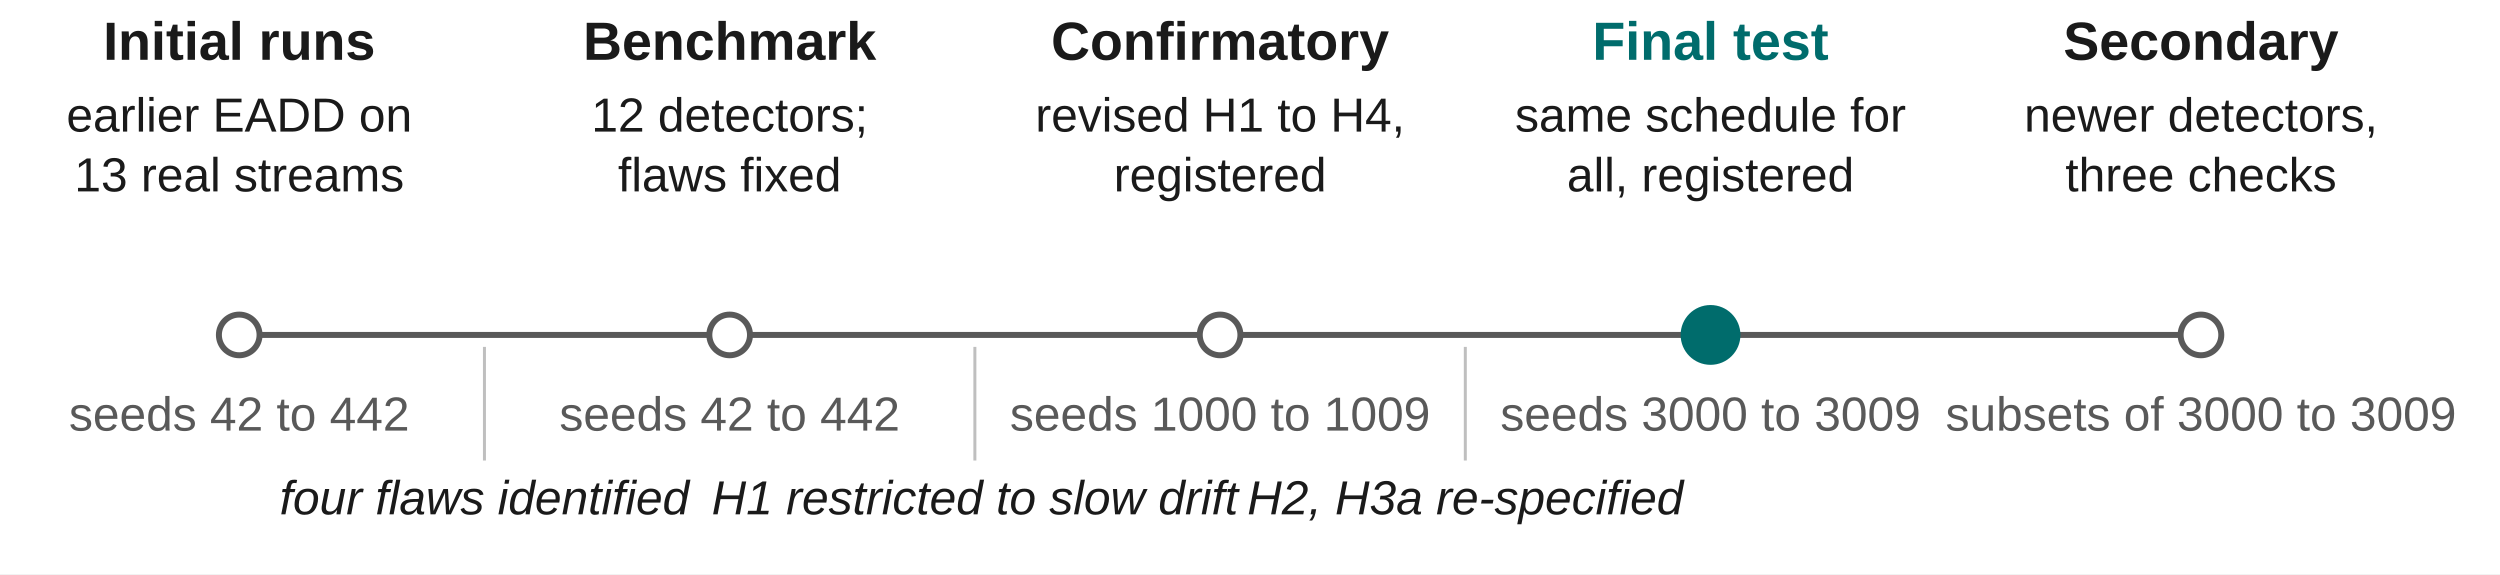
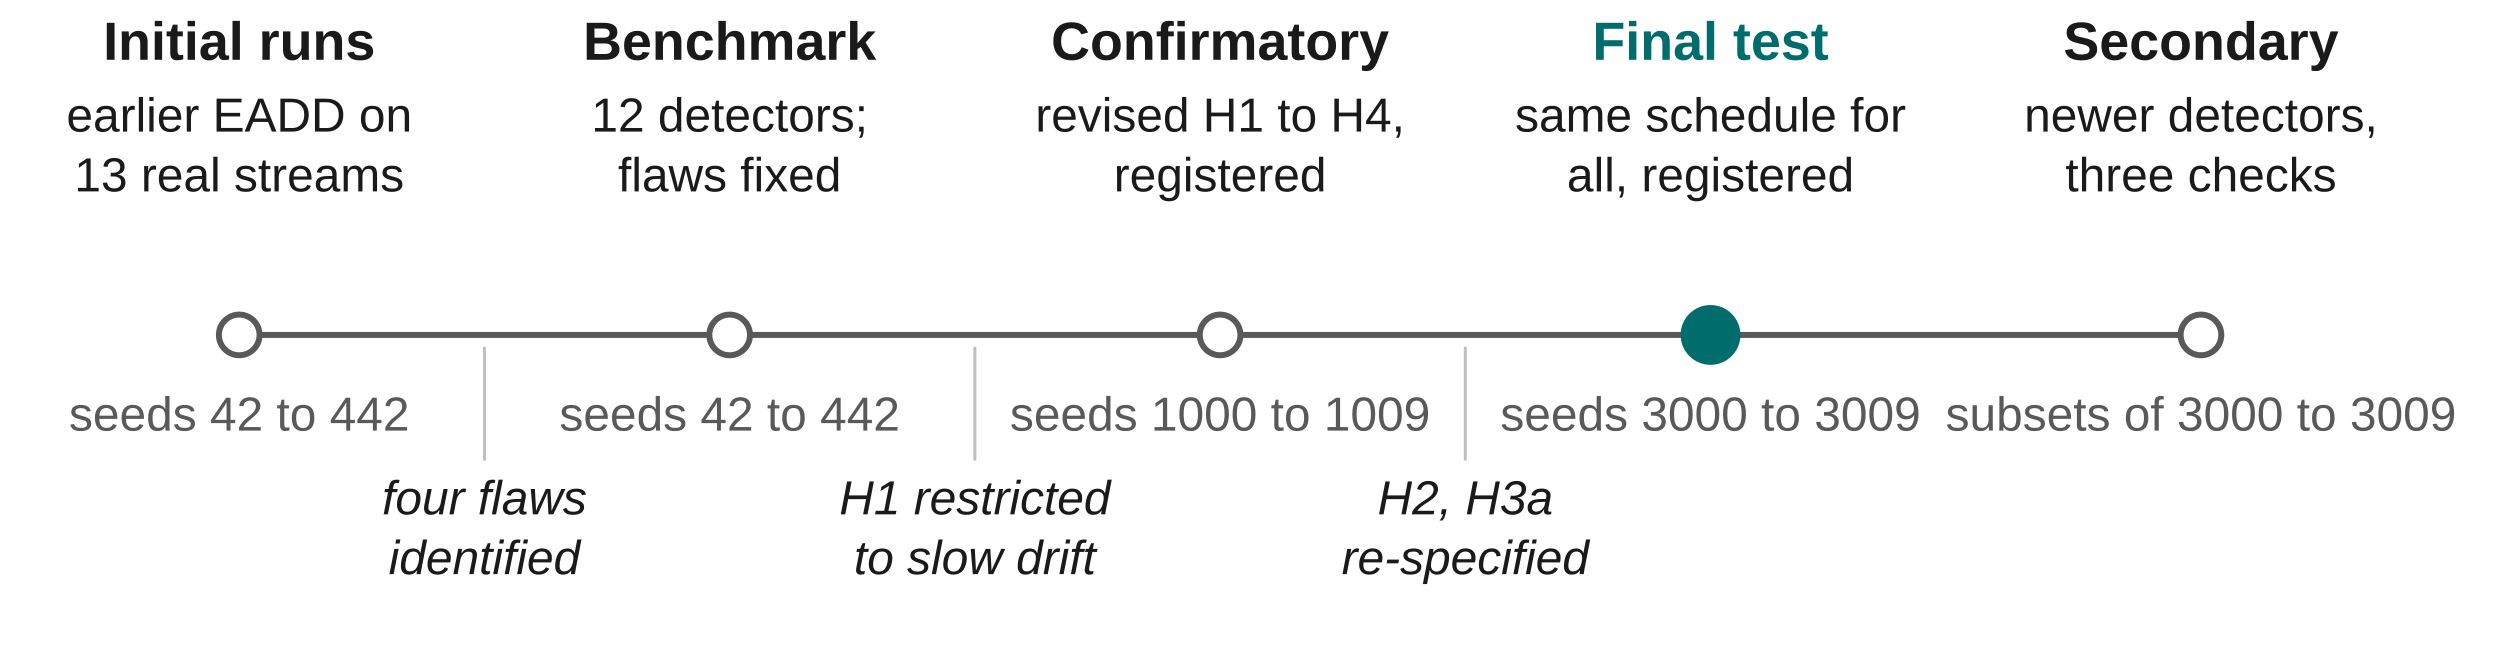
- <svg xmlns="http://www.w3.org/2000/svg" width="418pt" height="96pt" viewBox="0 0 418 96">
+ <svg xmlns="http://www.w3.org/2000/svg" width="418pt" height="108pt" viewBox="0 0 418 108">
  <defs>
    <marker id="h1A1A1A" viewBox="0 0 10 10" refX="9.5" refY="5" markerWidth="5" markerHeight="5" markerUnits="userSpaceOnUse" orient="auto">
      <path d="M0,0.8 L10,5 L0,9.2 z" fill="#1A1A1A" />
    </marker>
    <marker id="h595959" viewBox="0 0 10 10" refX="9.5" refY="5" markerWidth="5" markerHeight="5" markerUnits="userSpaceOnUse" orient="auto">
      <path d="M0,0.8 L10,5 L0,9.2 z" fill="#595959" />
    </marker>
    <marker id="h0035AD" viewBox="0 0 10 10" refX="9.5" refY="5" markerWidth="5" markerHeight="5" markerUnits="userSpaceOnUse" orient="auto">
      <path d="M0,0.8 L10,5 L0,9.2 z" fill="#0035AD" />
    </marker>
    <marker id="h006C6C" viewBox="0 0 10 10" refX="9.5" refY="5" markerWidth="5" markerHeight="5" markerUnits="userSpaceOnUse" orient="auto">
      <path d="M0,0.8 L10,5 L0,9.2 z" fill="#006C6C" />
    </marker>
    <marker id="hD55E00" viewBox="0 0 10 10" refX="9.5" refY="5" markerWidth="5" markerHeight="5" markerUnits="userSpaceOnUse" orient="auto">
      <path d="M0,0.8 L10,5 L0,9.2 z" fill="#D55E00" />
    </marker>
  </defs>
-   <rect width="418" height="96" fill="white" />
+   <rect width="418" height="108" fill="white" />
  <polyline points="40.00,56.00 368.00,56.00" fill="none" stroke="#595959" stroke-width="1.0" stroke-linejoin="miter" />
  <text x="40.00" y="10.00" font-family="Arial, Helvetica, sans-serif" font-size="9" text-anchor="middle" font-weight="bold" font-style="normal" fill="#1A1A1A">Initial runs</text>
  <text x="40.00" y="22.00" font-family="Arial, Helvetica, sans-serif" font-size="8" text-anchor="middle" font-weight="normal" font-style="normal" fill="#1A1A1A">earlier EADD on</text>
  <text x="40.00" y="32.00" font-family="Arial, Helvetica, sans-serif" font-size="8" text-anchor="middle" font-weight="normal" font-style="normal" fill="#1A1A1A">13 real streams</text>
  <circle cx="40.00" cy="56.00" r="3.4" fill="white" stroke="#595959" stroke-width="1.0" />
  <text x="40.00" y="72.00" font-family="Arial, Helvetica, sans-serif" font-size="8" text-anchor="middle" font-weight="normal" font-style="normal" fill="#595959">seeds 42 to 442</text>
  <text x="122.00" y="10.00" font-family="Arial, Helvetica, sans-serif" font-size="9" text-anchor="middle" font-weight="bold" font-style="normal" fill="#1A1A1A">Benchmark</text>
  <text x="122.00" y="22.00" font-family="Arial, Helvetica, sans-serif" font-size="8" text-anchor="middle" font-weight="normal" font-style="normal" fill="#1A1A1A">12 detectors;</text>
  <text x="122.00" y="32.00" font-family="Arial, Helvetica, sans-serif" font-size="8" text-anchor="middle" font-weight="normal" font-style="normal" fill="#1A1A1A">flaws fixed</text>
  <circle cx="122.00" cy="56.00" r="3.4" fill="white" stroke="#595959" stroke-width="1.0" />
  <text x="122.00" y="72.00" font-family="Arial, Helvetica, sans-serif" font-size="8" text-anchor="middle" font-weight="normal" font-style="normal" fill="#595959">seeds 42 to 442</text>
  <text x="204.00" y="10.00" font-family="Arial, Helvetica, sans-serif" font-size="9" text-anchor="middle" font-weight="bold" font-style="normal" fill="#1A1A1A">Confirmatory</text>
  <text x="204.00" y="22.00" font-family="Arial, Helvetica, sans-serif" font-size="8" text-anchor="middle" font-weight="normal" font-style="normal" fill="#1A1A1A">revised H1 to H4,</text>
  <text x="204.00" y="32.00" font-family="Arial, Helvetica, sans-serif" font-size="8" text-anchor="middle" font-weight="normal" font-style="normal" fill="#1A1A1A">registered</text>
  <circle cx="204.00" cy="56.00" r="3.4" fill="white" stroke="#595959" stroke-width="1.0" />
  <text x="204.00" y="72.00" font-family="Arial, Helvetica, sans-serif" font-size="8" text-anchor="middle" font-weight="normal" font-style="normal" fill="#595959">seeds 1000 to 1009</text>
  <text x="286.00" y="10.00" font-family="Arial, Helvetica, sans-serif" font-size="9" text-anchor="middle" font-weight="bold" font-style="normal" fill="#006C6C">Final test</text>
  <text x="286.00" y="22.00" font-family="Arial, Helvetica, sans-serif" font-size="8" text-anchor="middle" font-weight="normal" font-style="normal" fill="#1A1A1A">same schedule for</text>
  <text x="286.00" y="32.00" font-family="Arial, Helvetica, sans-serif" font-size="8" text-anchor="middle" font-weight="normal" font-style="normal" fill="#1A1A1A">all, registered</text>
  <circle cx="286.00" cy="56.00" r="4.5" fill="#006C6C" stroke="#006C6C" stroke-width="1.0" />
  <text x="286.00" y="72.00" font-family="Arial, Helvetica, sans-serif" font-size="8" text-anchor="middle" font-weight="normal" font-style="normal" fill="#595959">seeds 3000 to 3009</text>
  <text x="368.00" y="10.00" font-family="Arial, Helvetica, sans-serif" font-size="9" text-anchor="middle" font-weight="bold" font-style="normal" fill="#1A1A1A">Secondary</text>
  <text x="368.00" y="22.00" font-family="Arial, Helvetica, sans-serif" font-size="8" text-anchor="middle" font-weight="normal" font-style="normal" fill="#1A1A1A">newer detectors,</text>
  <text x="368.00" y="32.00" font-family="Arial, Helvetica, sans-serif" font-size="8" text-anchor="middle" font-weight="normal" font-style="normal" fill="#1A1A1A">three checks</text>
  <circle cx="368.00" cy="56.00" r="3.4" fill="white" stroke="#595959" stroke-width="1.0" />
  <text x="368.00" y="72.00" font-family="Arial, Helvetica, sans-serif" font-size="8" text-anchor="middle" font-weight="normal" font-style="normal" fill="#595959">subsets of 3000 to 3009</text>
-   <text x="81.00" y="86.00" font-family="Arial, Helvetica, sans-serif" font-size="8" text-anchor="middle" font-weight="normal" font-style="italic" fill="#1A1A1A">four flaws identified</text>
+   <text x="81.00" y="86.00" font-family="Arial, Helvetica, sans-serif" font-size="8" text-anchor="middle" font-weight="normal" font-style="italic" fill="#1A1A1A">four flaws</text>
+   <text x="81.00" y="96.00" font-family="Arial, Helvetica, sans-serif" font-size="8" text-anchor="middle" font-weight="normal" font-style="italic" fill="#1A1A1A">identified</text>
  <polyline points="81.00,77.00 81.00,58.00" fill="none" stroke="#BFBFBF" stroke-width="0.5" stroke-linejoin="miter" />
-   <text x="163.00" y="86.00" font-family="Arial, Helvetica, sans-serif" font-size="8" text-anchor="middle" font-weight="normal" font-style="italic" fill="#1A1A1A">H1 restricted to slow drift</text>
+   <text x="163.00" y="86.00" font-family="Arial, Helvetica, sans-serif" font-size="8" text-anchor="middle" font-weight="normal" font-style="italic" fill="#1A1A1A">H1 restricted</text>
+   <text x="163.00" y="96.00" font-family="Arial, Helvetica, sans-serif" font-size="8" text-anchor="middle" font-weight="normal" font-style="italic" fill="#1A1A1A">to slow drift</text>
  <polyline points="163.00,77.00 163.00,58.00" fill="none" stroke="#BFBFBF" stroke-width="0.5" stroke-linejoin="miter" />
-   <text x="245.00" y="86.00" font-family="Arial, Helvetica, sans-serif" font-size="8" text-anchor="middle" font-weight="normal" font-style="italic" fill="#1A1A1A">H2, H3a re-specified</text>
+   <text x="245.00" y="86.00" font-family="Arial, Helvetica, sans-serif" font-size="8" text-anchor="middle" font-weight="normal" font-style="italic" fill="#1A1A1A">H2, H3a</text>
+   <text x="245.00" y="96.00" font-family="Arial, Helvetica, sans-serif" font-size="8" text-anchor="middle" font-weight="normal" font-style="italic" fill="#1A1A1A">re-specified</text>
  <polyline points="245.00,77.00 245.00,58.00" fill="none" stroke="#BFBFBF" stroke-width="0.5" stroke-linejoin="miter" />
</svg>
